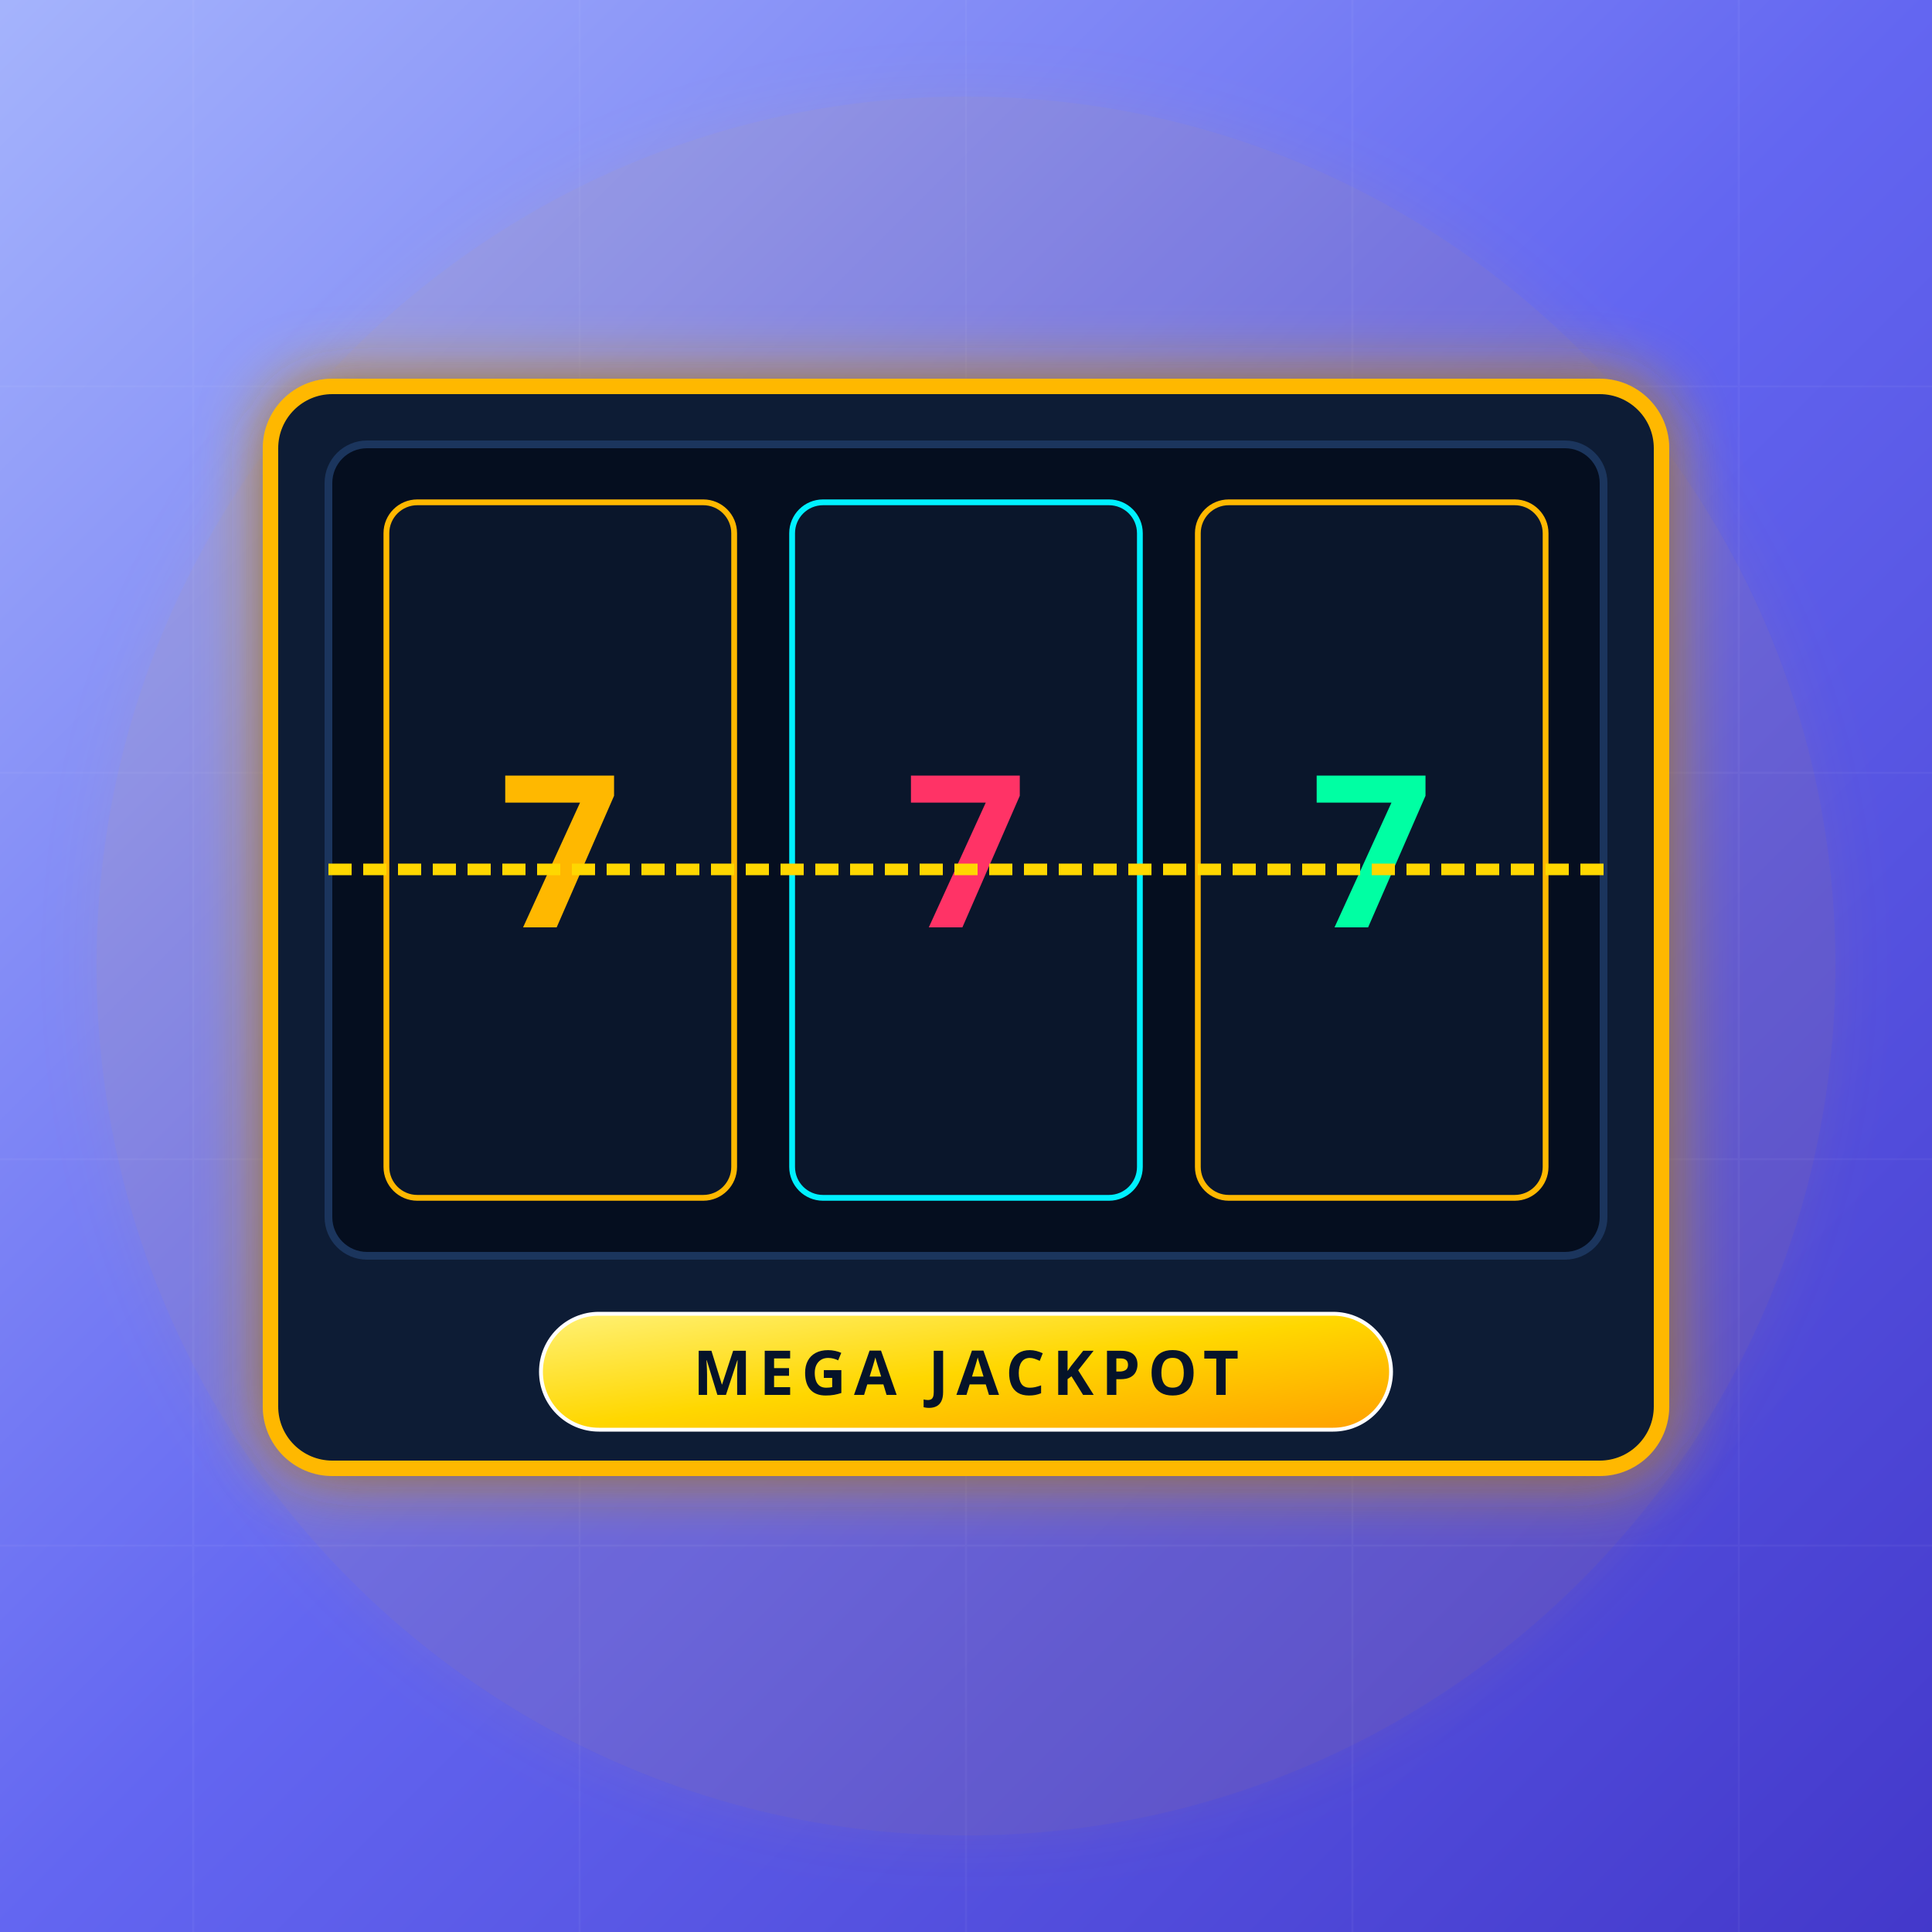
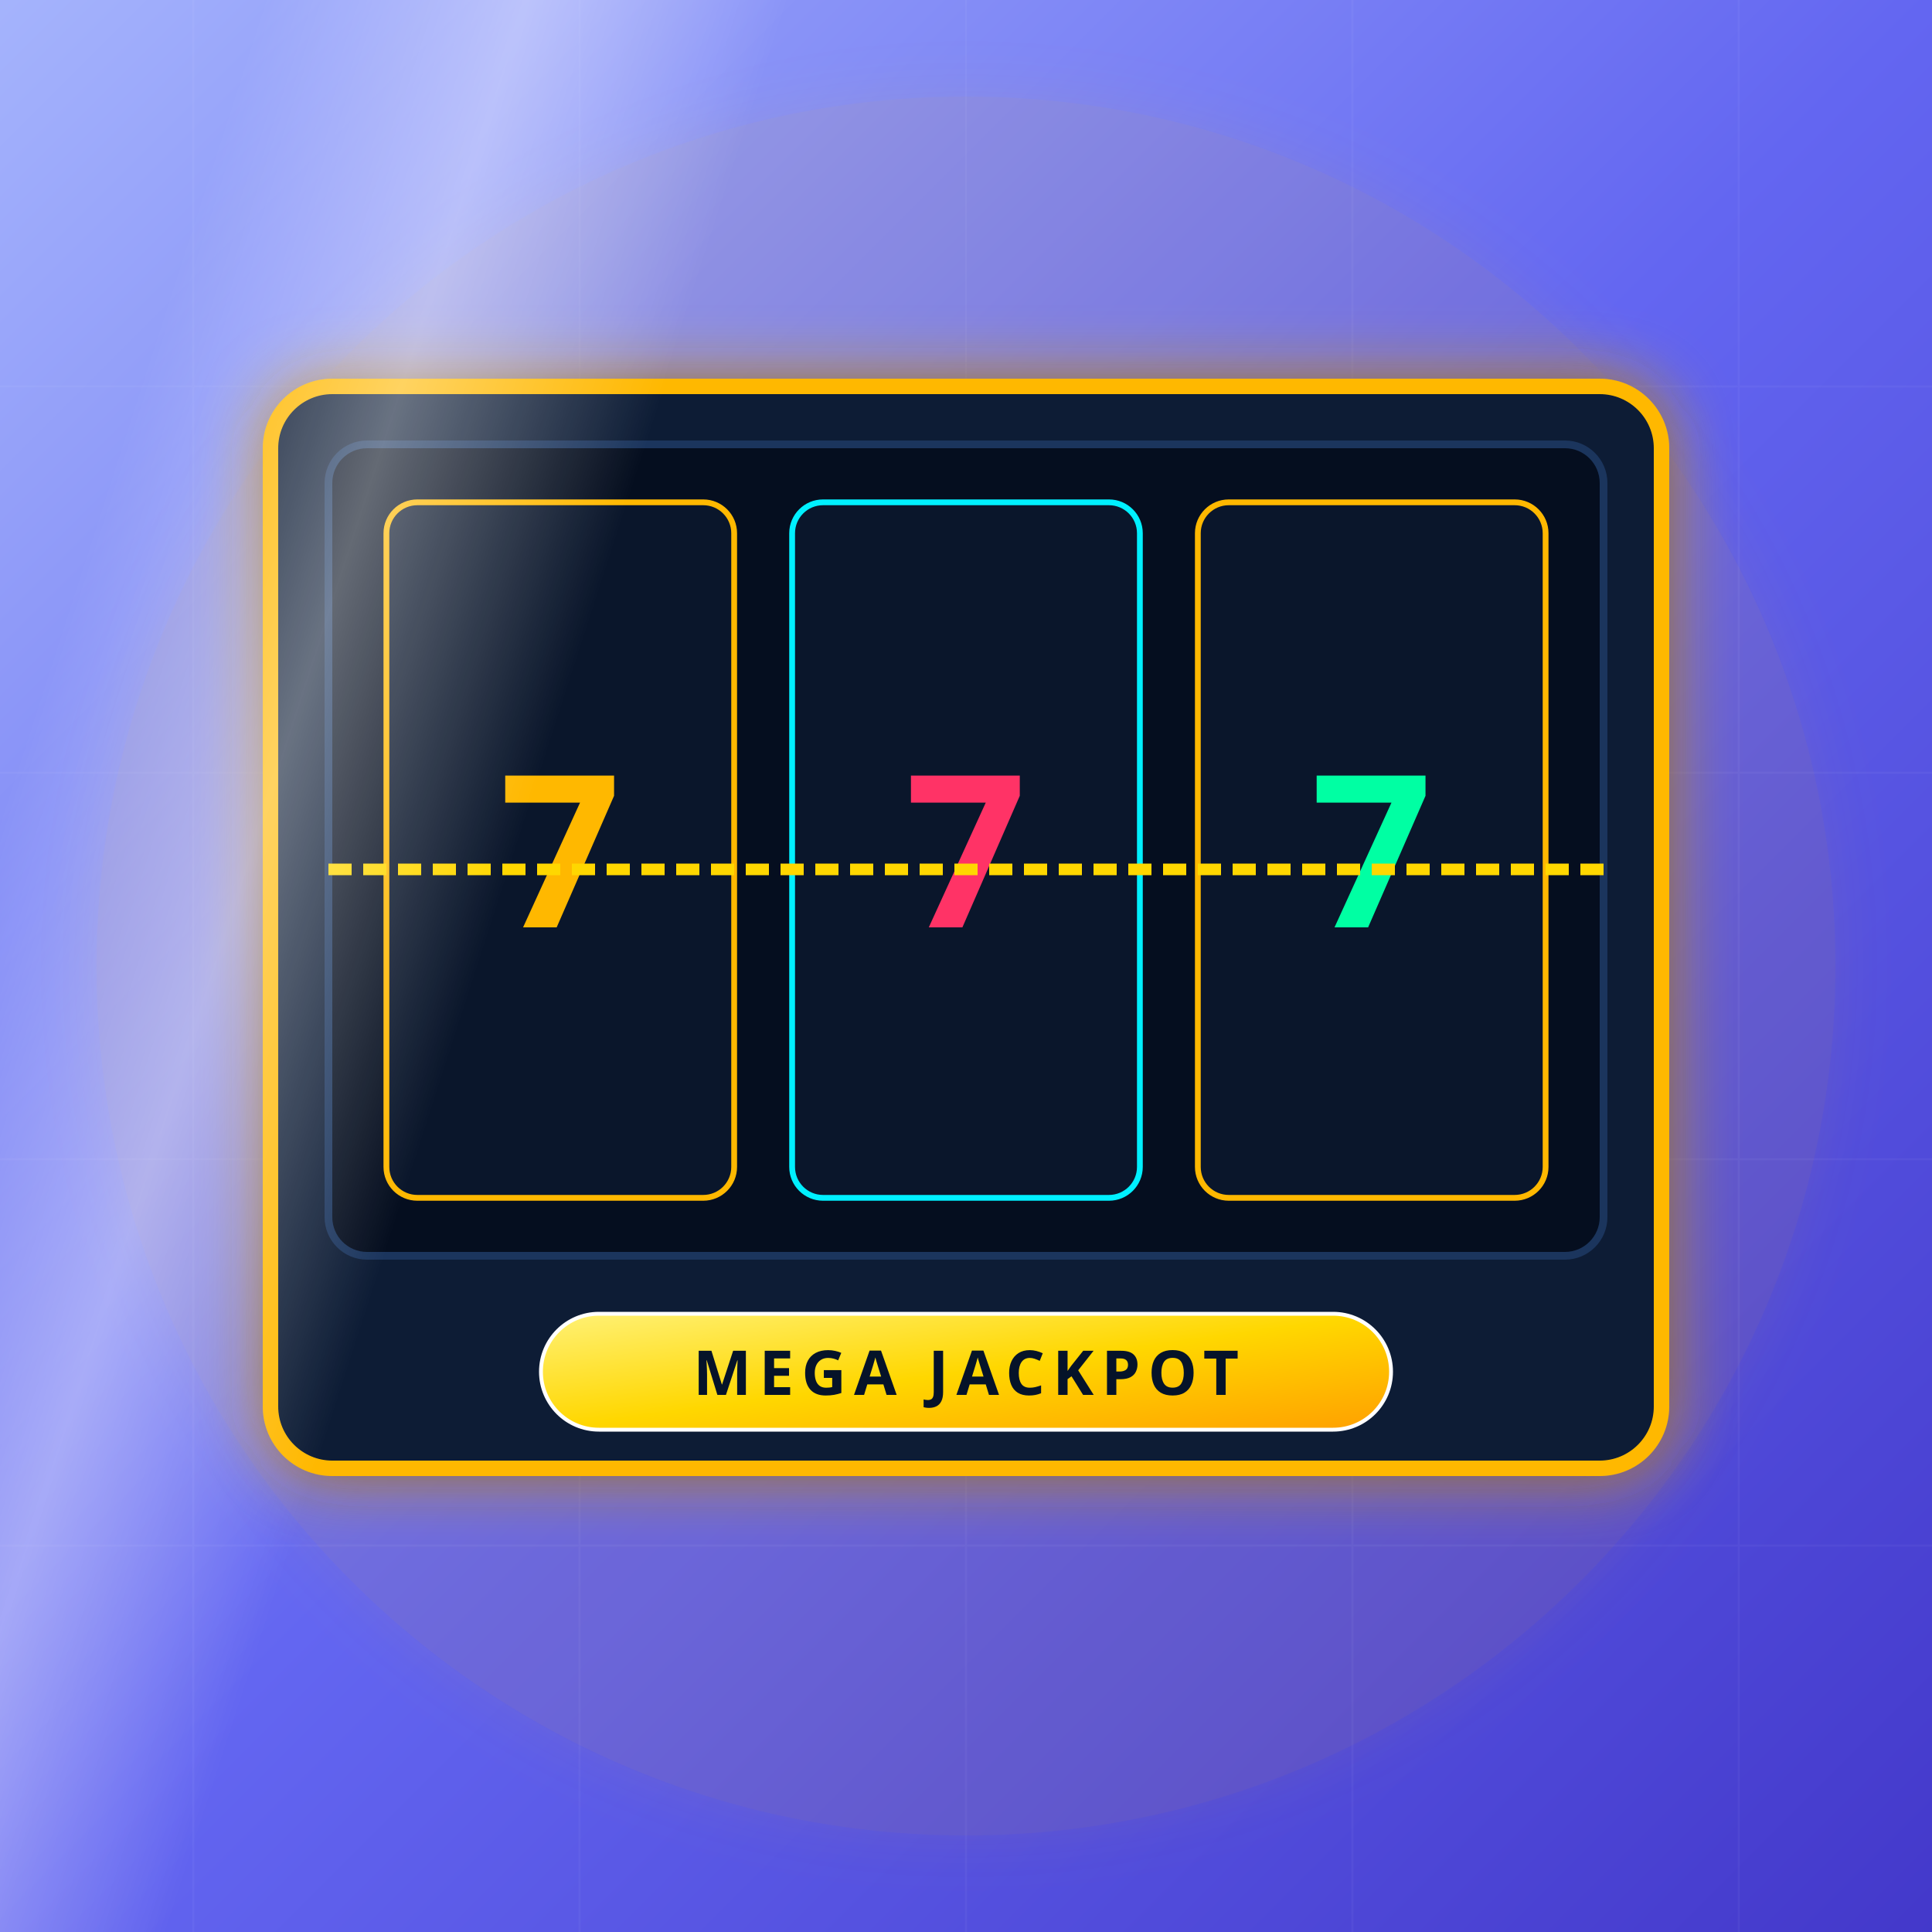
- <svg xmlns="http://www.w3.org/2000/svg" viewBox="0 0 1000 1000" width="600" height="600" preserveAspectRatio="xMidYMid slice">
+ <svg xmlns="http://www.w3.org/2000/svg" data-wd-animated="1" viewBox="0 0 1000 1000" width="600" height="600" preserveAspectRatio="xMidYMid slice">
+   <style>
+     .wd-float{animation:wdFloat 3.6s ease-in-out infinite}
+     .wd-float2{animation:wdFloat 4.4s ease-in-out infinite reverse}
+     .wd-spin{transform-box:fill-box;transform-origin:center;animation:wdSpin 14s linear infinite}
+     .wd-spin-fast{transform-box:fill-box;transform-origin:center;animation:wdSpin 3s linear infinite}
+     .wd-pulse{transform-box:fill-box;transform-origin:center;animation:wdPulse 2.4s ease-in-out infinite}
+     .wd-bounce{animation:wdBounce 1.8s cubic-bezier(.3,0,.4,1) infinite}
+     .wd-blink{animation:wdBlink 1.6s ease-in-out infinite}
+     .wd-glow{animation:wdGlow 3s ease-in-out infinite}
+     .wd-shine{animation:wdShine 6.5s ease-in-out infinite}
+     @keyframes wdFloat{0%,100%{transform:translateY(0)}50%{transform:translateY(-16px)}}
+     @keyframes wdSpin{to{transform:rotate(360deg)}}
+     @keyframes wdPulse{0%,100%{transform:scale(1)}50%{transform:scale(1.07)}}
+     @keyframes wdBounce{0%,100%{transform:translateY(0)}35%{transform:translateY(-38px)}55%{transform:translateY(0)}70%{transform:translateY(-12px)}85%{transform:translateY(0)}}
+     @keyframes wdBlink{0%,100%{opacity:1}50%{opacity:.3}}
+     @keyframes wdGlow{0%,100%{opacity:.08}50%{opacity:.22}}
+     @keyframes wdShine{0%{transform:translateX(-1100px)}40%,100%{transform:translateX(1600px)}}
+     @media (prefers-reduced-motion:reduce){*{animation:none!important}}
+   </style>
  <defs>
    <linearGradient id="bgGrad" x1="0%" y1="0%" x2="100%" y2="100%">
      <stop offset="0%" stop-color="#A5B4FC" />
      <stop offset="50%" stop-color="#6366F1" />
      <stop offset="100%" stop-color="#4338CA" />
    </linearGradient>
    <linearGradient id="curveGlow" x1="0%" y1="0%" x2="0%" y2="100%">
      <stop offset="0%" stop-color="#FFB800" stop-opacity="0.6" />
      <stop offset="100%" stop-color="#FFB800" stop-opacity="0" />
    </linearGradient>
    <linearGradient id="goldGradient" x1="0%" y1="0%" x2="100%" y2="100%">
      <stop offset="0%" stop-color="#FFF176" />
      <stop offset="50%" stop-color="#FFD700" />
      <stop offset="100%" stop-color="#FFA000" />
    </linearGradient>
    <radialGradient id="neonCenterGlow" cx="50%" cy="50%" r="50%">
      <stop offset="0%" stop-color="#FFB800" stop-opacity="0.8" />
      <stop offset="100%" stop-color="#FFB800" stop-opacity="0.1" />
    </radialGradient>
    <radialGradient id="ballGold" cx="35%" cy="35%" r="65%">
      <stop offset="0%" stop-color="#FFF59D" />
      <stop offset="50%" stop-color="#FBC02D" />
      <stop offset="100%" stop-color="#F57F17" />
    </radialGradient>
    <radialGradient id="ballRed" cx="35%" cy="35%" r="65%">
      <stop offset="0%" stop-color="#FF8A80" />
      <stop offset="50%" stop-color="#E53935" />
      <stop offset="100%" stop-color="#B71C1C" />
    </radialGradient>
    <radialGradient id="ballGreen" cx="35%" cy="35%" r="65%">
      <stop offset="0%" stop-color="#B9F6CA" />
      <stop offset="50%" stop-color="#00E676" />
      <stop offset="100%" stop-color="#00A854" />
    </radialGradient>
    <radialGradient id="ballBlue" cx="35%" cy="35%" r="65%">
      <stop offset="0%" stop-color="#80D8FF" />
      <stop offset="50%" stop-color="#00B0FF" />
      <stop offset="100%" stop-color="#0091EA" />
    </radialGradient>
    <radialGradient id="ballPurple" cx="35%" cy="35%" r="65%">
      <stop offset="0%" stop-color="#EA80FC" />
      <stop offset="50%" stop-color="#AA00FF" />
      <stop offset="100%" stop-color="#6A0080" />
    </radialGradient>
    <filter id="dropGlow" x="-30%" y="-30%" width="160%" height="160%">
      <feGaussianBlur stdDeviation="16" result="blur" />
      <feComposite in="SourceGraphic" in2="blur" operator="over" />
    </filter>
  </defs>
  <rect width="1000" height="1000" fill="url(#bgGrad)" />
-   <circle cx="500" cy="500" r="450" fill="#FFB800" opacity="0.08" filter="url(#dropGlow)" />
+   <circle cx="500" cy="500" r="450" fill="#FFB800" opacity="0.08" filter="url(#dropGlow)" class="wd-glow" />
  <g stroke="#FFFFFF" stroke-width="1" opacity="0.04">
    <line x1="100" y1="0" x2="100" y2="1000" />
    <line x1="300" y1="0" x2="300" y2="1000" />
    <line x1="500" y1="0" x2="500" y2="1000" />
    <line x1="700" y1="0" x2="700" y2="1000" />
    <line x1="900" y1="0" x2="900" y2="1000" />
    <line x1="0" y1="200" x2="1000" y2="200" />
    <line x1="0" y1="400" x2="1000" y2="400" />
    <line x1="0" y1="600" x2="1000" y2="600" />
    <line x1="0" y1="800" x2="1000" y2="800" />
  </g>
  <g transform="translate(500, 480)">
    <rect x="-360" y="-280" width="720" height="560" rx="32" fill="#0b1b36" stroke="#FFB800" stroke-width="8" filter="url(#dropGlow)" />
    <rect x="-330" y="-250" width="660" height="420" rx="20" fill="#050e1f" stroke="#1b355d" stroke-width="4" />
-     <rect x="-300" y="-220" width="180" height="360" rx="16" fill="#0a162b" stroke="#FFB800" stroke-width="3" />
+     <g class="wd-float">
+       <rect x="-300" y="-220" width="180" height="360" rx="16" fill="#0a162b" stroke="#FFB800" stroke-width="3" />
+     </g>
    <text x="-210" y="0" font-family="'Outfit', sans-serif" font-size="110" font-weight="900" fill="#FFB800" text-anchor="middle">7</text>
-     <rect x="-90" y="-220" width="180" height="360" rx="16" fill="#0a162b" stroke="#00F0FF" stroke-width="3" />
+     <g class="wd-float" style="animation-delay:0.25s">
+       <rect x="-90" y="-220" width="180" height="360" rx="16" fill="#0a162b" stroke="#00F0FF" stroke-width="3" />
+     </g>
    <text x="0" y="0" font-family="'Outfit', sans-serif" font-size="110" font-weight="900" fill="#FF3366" text-anchor="middle">7</text>
-     <rect x="120" y="-220" width="180" height="360" rx="16" fill="#0a162b" stroke="#FFB800" stroke-width="3" />
+     <g class="wd-float" style="animation-delay:0.5s">
+       <rect x="120" y="-220" width="180" height="360" rx="16" fill="#0a162b" stroke="#FFB800" stroke-width="3" />
+     </g>
    <text x="210" y="0" font-family="'Outfit', sans-serif" font-size="110" font-weight="900" fill="#00FFA3" text-anchor="middle">7</text>
-     <line x1="-330" y1="-30" x2="330" y2="-30" stroke="#FFD700" stroke-width="6" stroke-dasharray="12,6" />
-     <rect x="-220" y="200" width="440" height="60" rx="30" fill="url(#goldGradient)" stroke="#FFFFFF" stroke-width="2" />
+     <g class="wd-blink">
+       <line x1="-330" y1="-30" x2="330" y2="-30" stroke="#FFD700" stroke-width="6" stroke-dasharray="12,6" />
+     </g>
+     <g class="wd-pulse">
+       <rect x="-220" y="200" width="440" height="60" rx="30" fill="url(#goldGradient)" stroke="#FFFFFF" stroke-width="2" />
+     </g>
    <text x="0" y="242" font-family="'Outfit', sans-serif" font-size="32" font-weight="900" fill="#051329" text-anchor="middle" letter-spacing="4">MEGA JACKPOT</text>
  </g>
+   <defs>
+     <linearGradient id="wdShine" x1="0" y1="0" x2="1" y2="0">
+       <stop offset="0" stop-color="#fff" stop-opacity="0" />
+       <stop offset="0.5" stop-color="#fff" stop-opacity="0.38" />
+       <stop offset="1" stop-color="#fff" stop-opacity="0" />
+     </linearGradient>
+   </defs>
+   <g transform="rotate(18 500 500)">
+     <rect class="wd-shine" style="animation-delay:2.4s" x="0" y="-400" width="260" height="1800" fill="url(#wdShine)" />
+   </g>
</svg>
